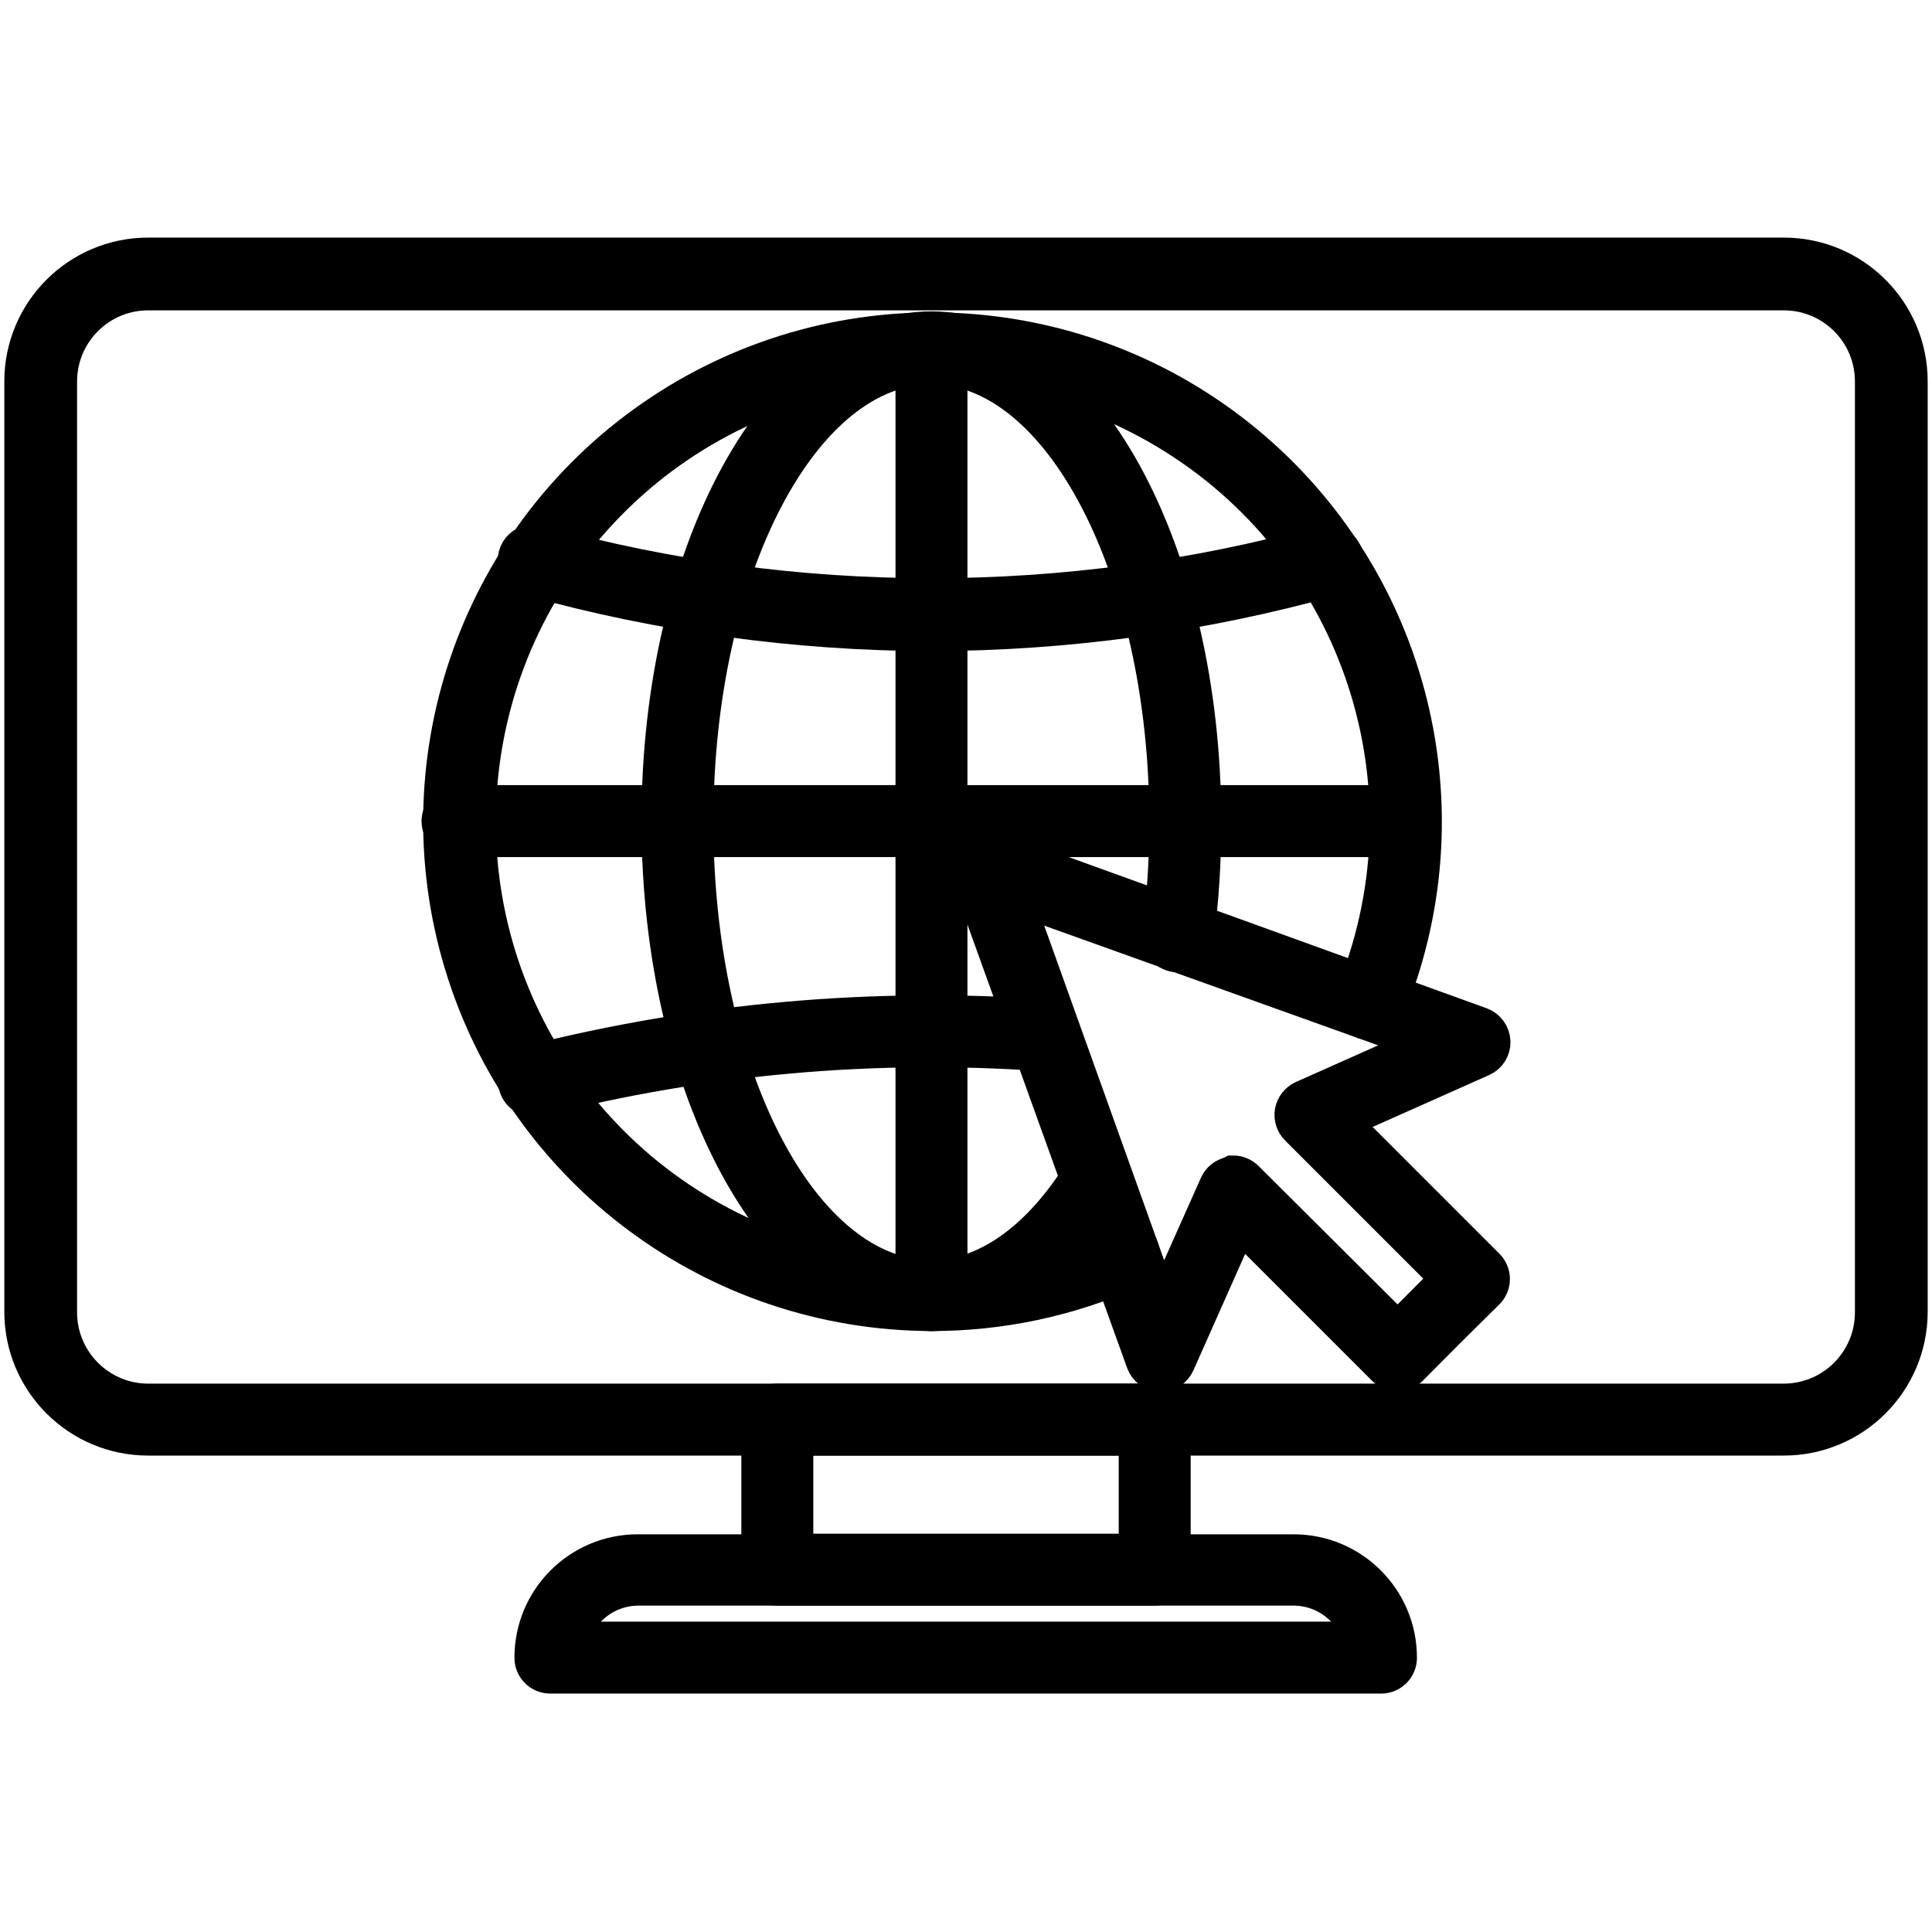
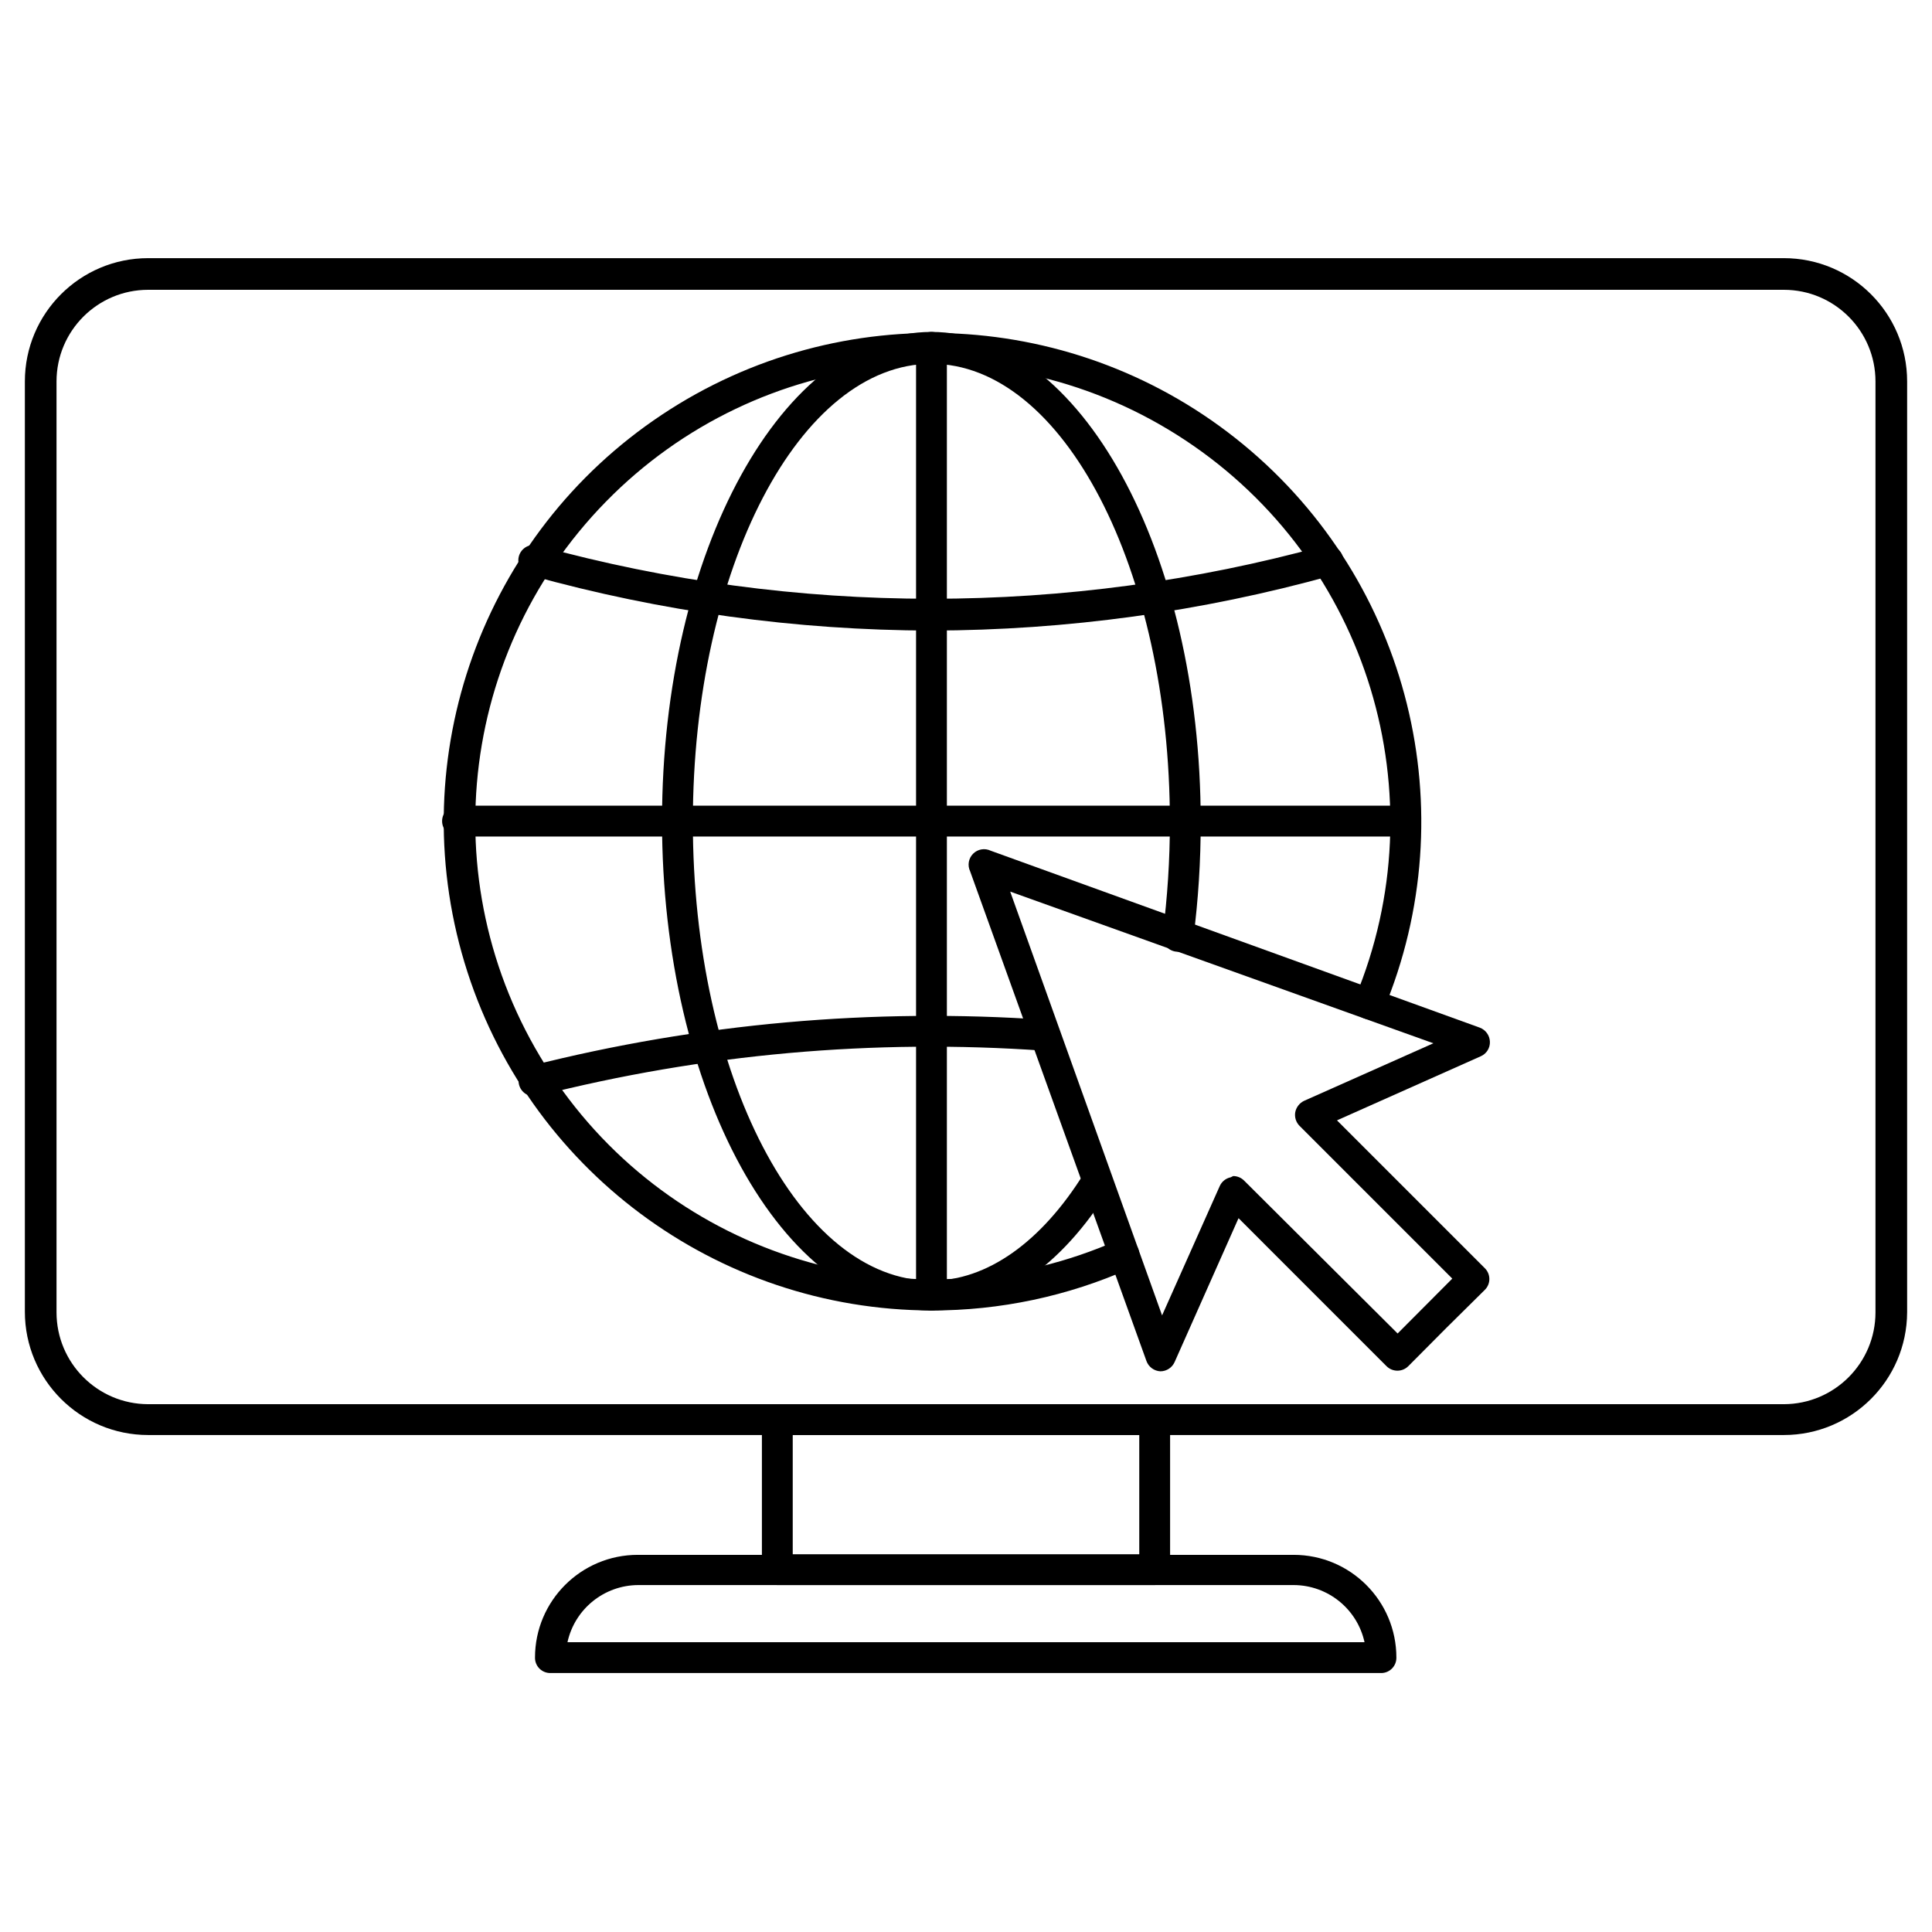
- <svg xmlns="http://www.w3.org/2000/svg" id="Layer_1" data-name="Layer 1" viewBox="0 0 94 94" stroke="currentColor" stroke-width="2" stroke-linecap="round">
+ <svg xmlns="http://www.w3.org/2000/svg" id="Layer_1" data-name="Layer 1" viewBox="0 0 94 94">
  <path d="M86.79,69.82H7.21a6,6,0,0,1-6-6V18.56a6,6,0,0,1,6-6H86.79a6,6,0,0,1,6,6V63.85A6,6,0,0,1,86.79,69.82ZM7.21,14.1a4.46,4.46,0,0,0-4.46,4.46V63.85a4.47,4.47,0,0,0,4.46,4.47H86.79a4.47,4.47,0,0,0,4.46-4.47V18.56a4.46,4.46,0,0,0-4.46-4.46Z" />
  <path d="M56.18,77.12H37.82a.74.74,0,0,1-.75-.75v-7.3a.74.74,0,0,1,.75-.75H56.18a.74.74,0,0,1,.75.75v7.3A.74.74,0,0,1,56.18,77.12Zm-17.61-1.5H55.43v-5.8H38.57Z" />
  <path d="M67.22,81.4H26.78a.74.74,0,0,1-.75-.75,5,5,0,0,1,5-5H62.94a5,5,0,0,1,5,5A.74.74,0,0,1,67.22,81.4ZM27.61,79.9H66.39a3.54,3.54,0,0,0-3.45-2.78H31.06A3.54,3.54,0,0,0,27.61,79.9Z" />
  <path d="M45.32,63.76a23.78,23.78,0,1,1,22-14.63.75.75,0,0,1-1.39-.58A22.26,22.26,0,1,0,54.39,60.34.75.75,0,0,1,55,61.71,23.69,23.69,0,0,1,45.32,63.76Z" />
  <path d="M45.32,63.76c-7.23,0-13.11-10.68-13.11-23.81s5.88-23.8,13.11-23.8S58.42,26.83,58.42,40a43.88,43.88,0,0,1-.36,5.66.76.76,0,0,1-.85.64.74.74,0,0,1-.64-.84A42.68,42.68,0,0,0,56.92,40c0-12.3-5.2-22.3-11.6-22.3S33.71,27.65,33.71,40s5.2,22.31,11.61,22.31c2.69,0,5.34-1.86,7.44-5.25A.75.75,0,0,1,54,57.8C51.65,61.64,48.55,63.76,45.32,63.76Z" />
  <path d="M45.32,63.76a.74.74,0,0,1-.75-.75V16.9a.75.75,0,0,1,1.5,0V63A.75.75,0,0,1,45.32,63.76Z" />
  <path d="M68.37,40.7H22.26a.75.75,0,0,1,0-1.5H68.37a.75.75,0,0,1,0,1.5Z" />
  <path d="M45.32,30.68A73.33,73.33,0,0,1,25.83,28a.75.75,0,1,1,.4-1.44,72.08,72.08,0,0,0,38.17,0,.76.76,0,0,1,.93.52.75.75,0,0,1-.53.92A73.31,73.31,0,0,1,45.32,30.68Z" />
  <path d="M26,53.34a.75.75,0,0,1-.19-1.48,79.63,79.63,0,0,1,25.08-2.24.75.75,0,0,1-.11,1.5,77.51,77.51,0,0,0-24.6,2.2Z" />
  <path d="M56.46,66.72h0a.76.76,0,0,1-.68-.5L47.2,42.39a.75.75,0,0,1,1-1L72,50a.76.76,0,0,1,.49.68.74.74,0,0,1-.44.71l-7,3.12,7.19,7.19a.74.74,0,0,1,0,1.06L70.38,64.6h0l-1.86,1.87a.75.75,0,0,1-1.06,0l-7.2-7.2-3.11,7A.76.76,0,0,1,56.46,66.72ZM60,57.22a.75.75,0,0,1,.53.22L68,64.88l2.66-2.67-7.43-7.43a.76.76,0,0,1-.21-.67.78.78,0,0,1,.43-.55l6.29-2.8L49.15,43.38,56.54,64l2.8-6.28a.75.75,0,0,1,.54-.44Zm9.83,6.85h0Z" />
</svg>
